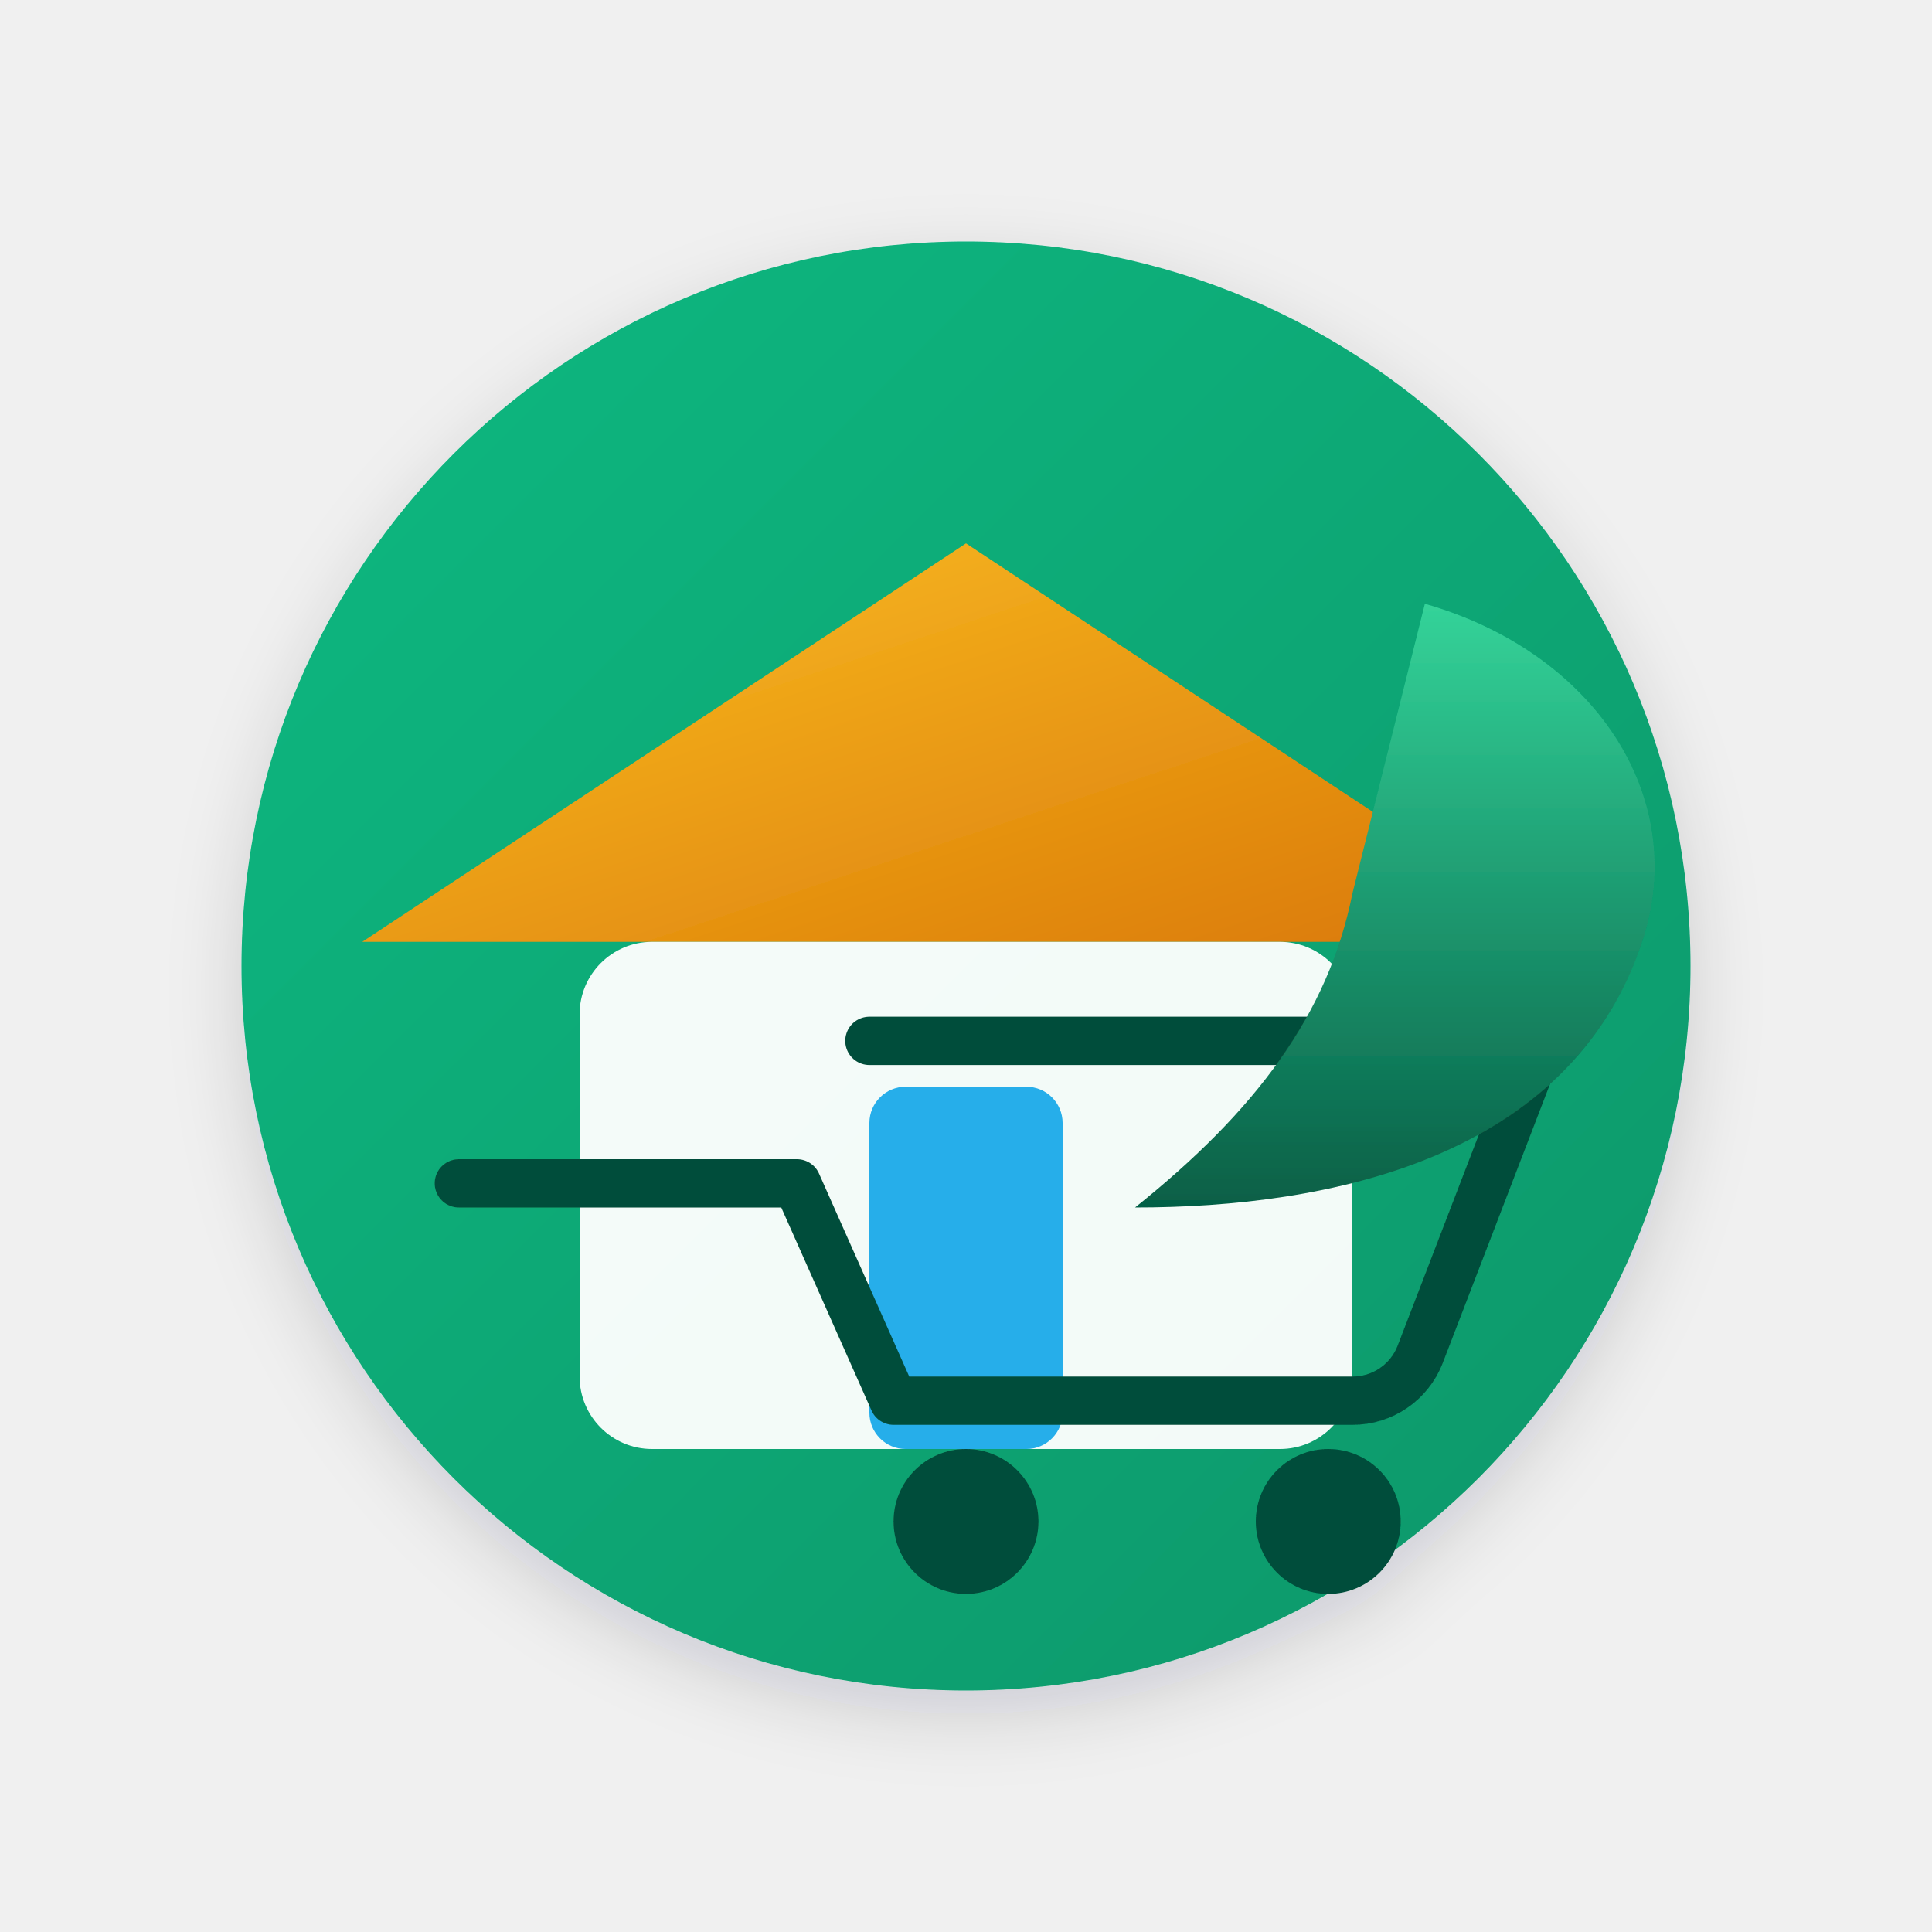
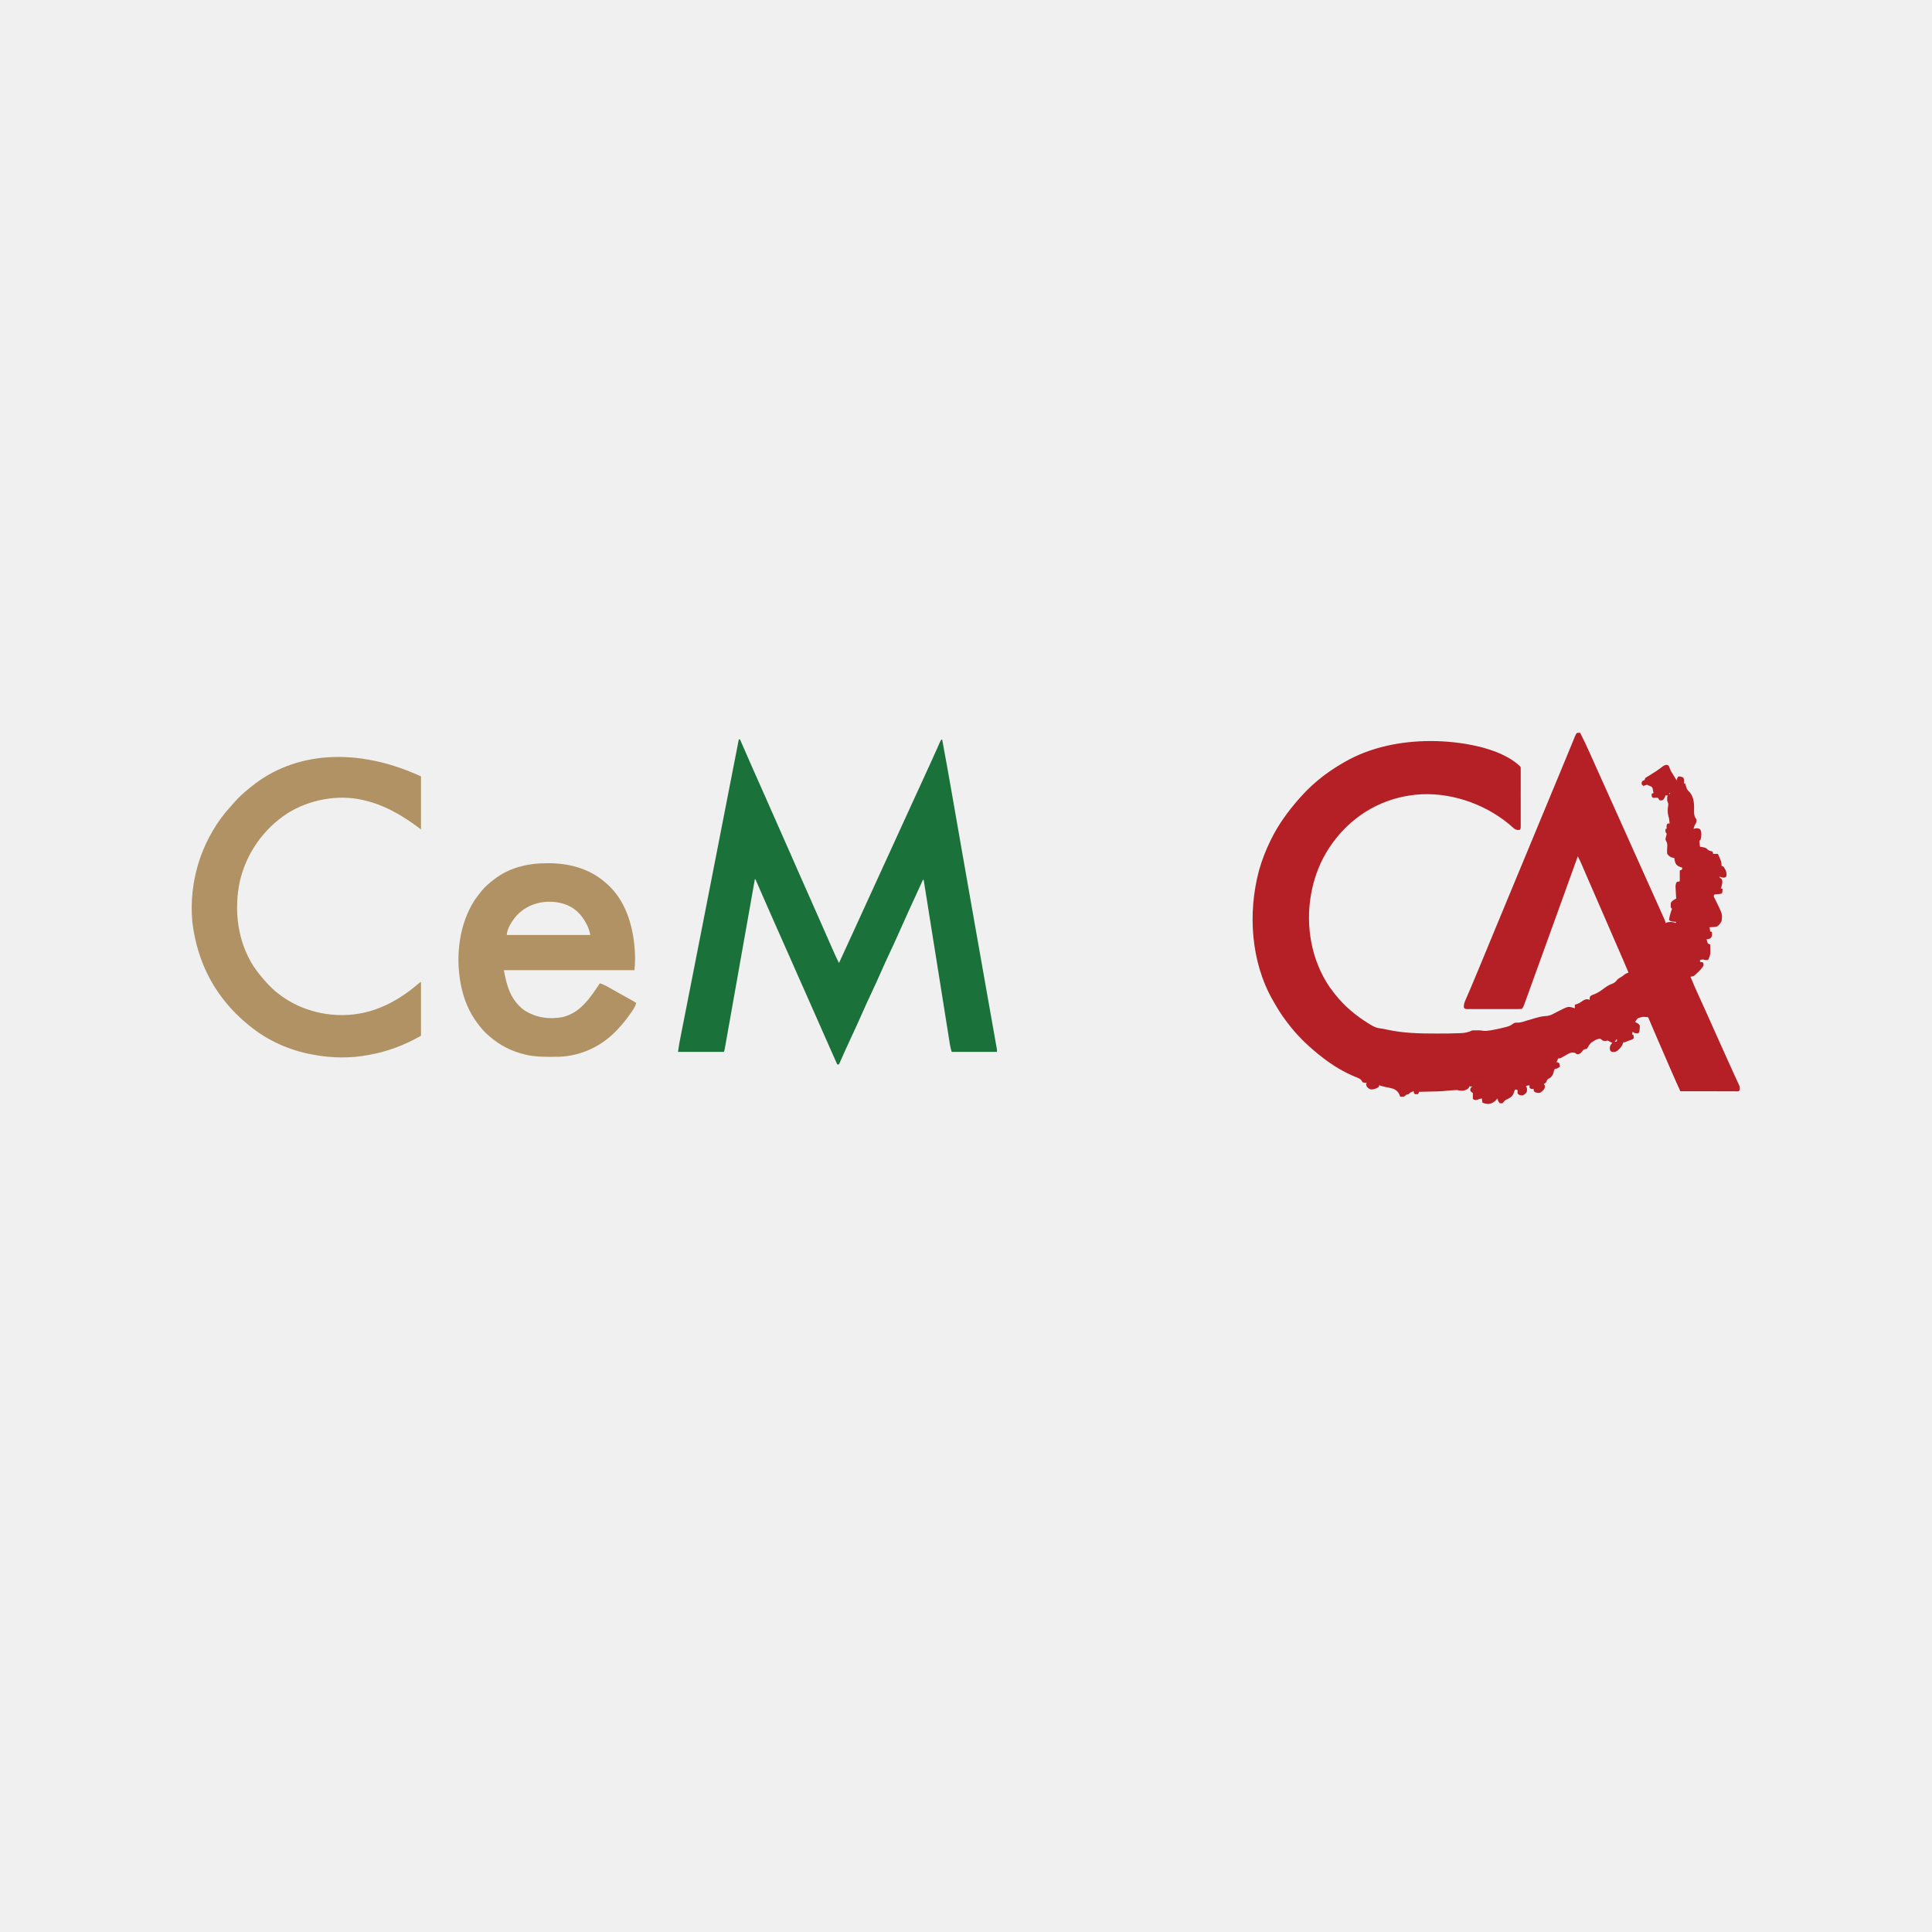
- <svg xmlns="http://www.w3.org/2000/svg" viewBox="0 0 160 160" role="img" aria-labelledby="title desc">
-   <defs>
-     <linearGradient id="g1" x1="0" y1="0" x2="1" y2="1">
-       <stop offset="0%" stop-color="#10b981" />
-       <stop offset="100%" stop-color="#059669" />
-     </linearGradient>
-     <linearGradient id="g2" x1="0" y1="0" x2="0" y2="1">
-       <stop offset="0%" stop-color="#34d399" />
-       <stop offset="100%" stop-color="#065f46" />
-     </linearGradient>
-     <linearGradient id="gold" x1="0" y1="0" x2="1" y2="1">
-       <stop offset="0%" stop-color="#fbbf24" />
-       <stop offset="100%" stop-color="#d97706" />
-     </linearGradient>
-     <filter id="softShadow" x="-20%" y="-20%" width="140%" height="140%">
-       <feDropShadow dx="0" dy="2" stdDeviation="3" flood-color="#0f172a" flood-opacity="0.15" />
-     </filter>
-   </defs>
-   <g transform="translate(20,20)" filter="url(#softShadow)">
-     <circle cx="60" cy="60" r="60" fill="url(#g1)" />
-     <path d="M10 58 L60 25 L110 58" fill="url(#gold)" />
-     <rect x="28" y="58" width="64" height="42" rx="6" fill="#ffffff" opacity="0.95" />
-     <rect x="52" y="70" width="16" height="30" rx="3" fill="#0ea5e9" opacity="0.9" />
-     <g transform="translate(18,78)">
-       <path d="M0 0 h28 l8 18 h38 a6 6 0 0 0 5.6-3.8 l10-26 H34" fill="none" stroke="#064e3b" stroke-width="4" stroke-linecap="round" stroke-linejoin="round" />
-       <circle cx="42" cy="28" r="6" fill="#064e3b" />
-       <circle cx="72" cy="28" r="6" fill="#064e3b" />
-     </g>
-     <path d="M98 30c14 4 22 16 18 28 -6 18-26 22-42 22 10-8 16-16 18-26 2-8 4-16 6-24z" fill="url(#g2)" />
-   </g>
+ <svg xmlns="http://www.w3.org/2000/svg" version="1.1" width="3240" height="3240">
+   <path d="M0 0 C0.784 0.041 1.567 0.083 2.375 0.125 C8.176 11.481 13.558 22.98 18.75 34.625 C19.53 36.367 20.31 38.109 21.091 39.851 C22.709 43.463 24.326 47.076 25.942 50.69 C29.462 58.559 33.005 66.418 36.546 74.278 C42.513 87.525 48.465 100.778 54.404 114.038 C59.049 124.406 63.711 134.766 68.375 145.125 C76.234 162.583 84.072 180.051 91.897 197.524 C98.32 211.865 104.756 226.199 111.206 240.527 C127.871 277.549 127.871 277.549 134.375 292.125 C134.908 293.319 135.442 294.514 135.991 295.744 C137.561 299.265 139.125 302.788 140.688 306.312 C141.162 307.377 141.637 308.442 142.127 309.539 C142.555 310.51 142.984 311.48 143.426 312.48 C143.804 313.333 144.182 314.185 144.572 315.063 C145.375 317.125 145.375 317.125 145.375 319.125 C146.179 318.774 146.984 318.424 147.812 318.062 C152.645 316.791 157.819 316.847 162.375 319.125 C162.705 318.465 163.035 317.805 163.375 317.125 C162.76 317.076 162.145 317.027 161.512 316.977 C160.703 316.902 159.895 316.827 159.062 316.75 C158.262 316.68 157.461 316.611 156.637 316.539 C154.375 316.125 154.375 316.125 151.375 314.125 C151.982 307.448 154.151 301.424 156.375 295.125 C155.715 294.465 155.055 293.805 154.375 293.125 C154.117 290.918 154.117 290.918 154.25 288.312 C154.268 287.46 154.286 286.608 154.305 285.73 C155.995 281.615 159.564 280.156 163.375 278.125 C163.334 277.454 163.293 276.784 163.251 276.093 C163.073 273.042 162.911 269.99 162.75 266.938 C162.686 265.882 162.621 264.827 162.555 263.74 C162.503 262.719 162.452 261.697 162.398 260.645 C162.32 259.238 162.32 259.238 162.24 257.804 C162.394 254.739 162.806 252.773 164.375 250.125 C166.025 249.795 167.675 249.465 169.375 249.125 C169.375 243.185 169.375 237.245 169.375 231.125 C170.695 230.465 172.015 229.805 173.375 229.125 C173.375 228.135 173.375 227.145 173.375 226.125 C172.772 225.941 172.168 225.756 171.547 225.566 C167.892 224.24 165.14 223.238 162.887 219.961 C161.35 216.529 160.375 213.91 160.375 210.125 C158.797 209.785 158.797 209.785 157.188 209.438 C153.091 208.554 150.871 206.437 148.375 203.125 C147.846 199.931 148.038 196.846 148.25 193.625 C148.76 185.924 148.76 185.924 145.375 179.125 C145.625 176.625 145.625 176.625 146.375 174.125 C147.105 171.562 147.105 171.562 147.375 169.125 C146.715 168.135 146.055 167.145 145.375 166.125 C145.25 163.438 145.25 163.438 145.375 161.125 C146.035 161.125 146.695 161.125 147.375 161.125 C147.313 159.454 147.313 159.454 147.25 157.75 C147.375 154.125 147.375 154.125 149.375 152.125 C150.365 152.125 151.355 152.125 152.375 152.125 C152.007 147.85 151.606 143.859 150.312 139.75 C148.774 133.799 148.883 127.782 150 121.75 C150.457 118.55 149.598 117.076 148.375 114.125 C148.052 107.771 148.052 107.771 149.375 105.125 C148.055 105.125 146.735 105.125 145.375 105.125 C145.107 105.888 144.839 106.651 144.562 107.438 C143.398 110.074 142.715 111.478 140.375 113.125 C137.875 113.562 137.875 113.562 135.375 113.125 C134.942 112.465 134.509 111.805 134.062 111.125 C132.605 108.928 132.605 108.928 130.484 108.93 C129.768 108.953 129.051 108.976 128.312 109 C127.013 109.041 125.714 109.082 124.375 109.125 C122.375 107.125 122.375 107.125 122.25 104.5 C122.291 103.716 122.332 102.933 122.375 102.125 C123.86 101.63 123.86 101.63 125.375 101.125 C125.093 99.665 124.799 98.207 124.5 96.75 C124.338 95.938 124.175 95.126 124.008 94.289 C123.508 91.938 123.508 91.938 121.375 90.125 C119.723 89.423 118.056 88.755 116.375 88.125 C115.715 87.795 115.055 87.465 114.375 87.125 C112.356 87.731 110.352 88.394 108.375 89.125 C106.812 87.938 106.812 87.938 105.375 86.125 C105.438 83.562 105.438 83.562 106.375 81.125 C108.375 80 108.375 80 110.375 79.125 C110.705 78.135 111.035 77.145 111.375 76.125 C113.01 74.842 113.01 74.842 115.137 73.559 C115.92 73.077 116.703 72.596 117.509 72.101 C118.352 71.593 119.194 71.085 120.062 70.562 C126.924 66.357 133.571 62.024 139.921 57.072 C142.359 55.239 144.085 54.166 147.133 53.734 C149.375 54.125 149.375 54.125 151.375 56.125 C151.623 56.95 151.87 57.775 152.125 58.625 C153.881 63.543 156.609 67.715 159.375 72.125 C159.871 72.924 160.368 73.723 160.879 74.547 C162.038 76.41 163.206 78.268 164.375 80.125 C164.499 79.341 164.623 78.558 164.75 77.75 C165.375 75.125 165.375 75.125 167.375 73.125 C170.37 73.316 172.626 73.701 175.25 75.188 C177.107 78.386 176.554 81.48 176.375 85.125 C177.035 85.125 177.695 85.125 178.375 85.125 C178.664 86.012 178.952 86.899 179.25 87.812 C179.621 88.906 179.993 89.999 180.375 91.125 C180.602 91.909 180.829 92.692 181.062 93.5 C182.395 96.165 183.643 97.385 185.75 99.438 C193.785 108.378 193.655 121.263 193.32 132.598 C193.389 137.048 194.06 141.81 197.375 145.125 C197.857 149.463 196.663 151.517 194.375 155.125 C193.664 157.11 192.985 159.107 192.375 161.125 C193.592 160.857 194.809 160.589 196.062 160.312 C199.409 159.943 200.293 160.083 203.438 161.688 C206.551 167.211 205.542 173.026 204.375 179.125 C203.715 179.785 203.055 180.445 202.375 181.125 C202.352 183.575 202.352 183.575 202.75 186.25 C202.916 187.615 202.916 187.615 203.086 189.008 C203.181 189.706 203.277 190.405 203.375 191.125 C204.262 191.249 205.149 191.373 206.062 191.5 C213.204 192.847 213.204 192.847 215.75 195.625 C218.243 197.926 221.139 198.331 224.375 199.125 C224.705 200.445 225.035 201.765 225.375 203.125 C228.015 203.125 230.655 203.125 233.375 203.125 C239.375 216.554 239.375 216.554 239.375 223.125 C240.365 223.455 241.355 223.785 242.375 224.125 C245.485 228.129 247.697 232.447 247.875 237.562 C247.71 238.738 247.545 239.914 247.375 241.125 C244.375 243.125 244.375 243.125 241.312 242.812 C238.375 242.125 238.375 242.125 236.375 241.125 C236.375 241.785 236.375 242.445 236.375 243.125 C237.035 243.496 237.695 243.868 238.375 244.25 C240.375 246.125 240.375 246.125 240.75 249.875 C240.558 253.862 239.634 257.349 238.375 261.125 C239.365 261.455 240.355 261.785 241.375 262.125 C241.119 264.468 240.782 266.803 240.375 269.125 C237.806 270.409 235.609 270.455 232.75 270.688 C231.246 270.813 231.246 270.813 229.711 270.941 C228.94 271.002 228.169 271.063 227.375 271.125 C225.97 274.234 225.97 274.234 227.852 277.574 C228.562 278.99 229.279 280.402 230 281.812 C241.073 304.425 241.073 304.425 239.375 316.125 C237.314 320.101 235.183 322.791 231.375 325.125 C228.359 325.637 228.359 325.637 225.125 325.812 C224.047 325.878 222.97 325.944 221.859 326.012 C221.04 326.049 220.22 326.086 219.375 326.125 C219.705 328.435 220.035 330.745 220.375 333.125 C221.365 333.455 222.355 333.785 223.375 334.125 C223.683 340.894 223.683 340.894 221.375 344.125 C218.754 345.816 217.549 346.125 214.375 346.125 C215.076 349.579 215.076 349.579 216.375 353.125 C218.377 354.377 218.377 354.377 220.375 355.125 C220.934 372.01 220.934 372.01 217.375 380.125 C216.375 381.125 216.375 381.125 214 381.25 C211.375 381.125 211.375 381.125 208.375 380.125 C205.737 380.519 205.737 380.519 203.375 381.125 C203.375 382.115 203.375 383.105 203.375 384.125 C205.025 384.455 206.675 384.785 208.375 385.125 C209.125 387.25 209.125 387.25 209.375 390.125 C206.594 395.021 203.064 398.65 198.938 402.438 C198.377 402.974 197.817 403.511 197.24 404.064 C196.688 404.576 196.136 405.087 195.566 405.613 C195.073 406.073 194.58 406.532 194.073 407.005 C191.908 408.433 189.918 408.746 187.375 409.125 C191.686 419.811 196.215 430.36 201.053 440.817 C202.821 444.639 204.576 448.466 206.332 452.293 C206.857 453.436 206.857 453.436 207.392 454.602 C210.395 461.15 213.337 467.724 216.25 474.312 C221.226 485.562 226.26 496.784 231.312 508 C232.098 509.744 232.884 511.488 233.669 513.233 C234.054 514.088 234.439 514.943 234.836 515.824 C235.218 516.671 235.599 517.518 235.992 518.391 C236.371 519.231 236.749 520.072 237.14 520.938 C240.918 529.328 244.694 537.719 248.442 546.123 C251.19 552.28 253.965 558.424 256.782 564.551 C258.385 568.043 259.977 571.54 261.568 575.038 C262.351 576.751 263.138 578.461 263.93 580.17 C265.036 582.556 266.125 584.949 267.211 587.344 C267.547 588.057 267.882 588.77 268.228 589.505 C269.979 593.416 270.881 596.012 269.375 600.125 C267.454 602.046 264.588 601.245 262.031 601.249 C261.119 601.246 260.206 601.242 259.265 601.239 C258.309 601.239 257.353 601.239 256.368 601.239 C253.192 601.238 250.016 601.23 246.84 601.223 C244.644 601.221 242.448 601.219 240.253 601.218 C234.461 601.215 228.669 601.205 222.877 601.194 C216.972 601.183 211.067 601.179 205.162 601.174 C193.566 601.163 181.971 601.146 170.375 601.125 C168.786 597.638 167.198 594.151 165.611 590.664 C164.943 589.199 164.943 589.199 164.261 587.703 C160.726 579.933 157.292 572.124 153.925 564.28 C152.249 560.375 150.565 556.473 148.883 552.57 C148.526 551.743 148.17 550.915 147.802 550.063 C144.942 543.429 142.064 536.803 139.18 530.18 C138.739 529.167 138.298 528.154 137.844 527.111 C136.101 523.109 134.357 519.106 132.612 515.104 C127.107 502.483 121.686 489.83 116.375 477.125 C107.185 475.995 107.185 475.995 98.82 478.906 C97.124 480.905 95.678 482.853 94.375 485.125 C95.324 485.558 96.272 485.991 97.25 486.438 C100.375 488.125 100.375 488.125 102.375 491.125 C102.422 493.754 102.422 493.754 102.125 496.688 C101.994 498.143 101.994 498.143 101.859 499.629 C101.375 502.125 101.375 502.125 99.375 504.125 C92.913 503.663 92.913 503.663 90.375 501.125 C90.045 502.775 89.715 504.425 89.375 506.125 C90.035 506.125 90.695 506.125 91.375 506.125 C92 509 92 509 92.375 512.125 C90.18 514.32 88.918 514.733 86 515.625 C83.626 516.356 81.48 517.07 79.273 518.219 C77.375 519.125 77.375 519.125 74.375 519.125 C74.265 519.702 74.156 520.28 74.043 520.875 C72.487 526.117 68.488 530.198 64.375 533.625 C61.003 535.311 59.091 535.703 55.375 535.125 C53.5 534.062 53.5 534.062 52.375 532.125 C51.815 527.801 51.896 525.828 54.375 522.188 C55.365 521.167 55.365 521.167 56.375 520.125 C55.426 519.651 54.477 519.176 53.5 518.688 C51.792 517.833 50.083 516.979 48.375 516.125 C47.282 516.352 46.189 516.579 45.062 516.812 C40.439 517.204 39.822 515.953 36.375 513.125 C30.377 512.846 25.099 516.767 20.375 520.125 C17.985 522.638 16.537 524.815 14.938 527.875 C14.422 528.617 13.906 529.36 13.375 530.125 C12.23 530.311 12.23 530.311 11.062 530.5 C7.837 531.25 7.412 532.071 5.438 534.625 C3.247 537.381 2.612 538.048 -0.875 539.188 C-3.625 539.125 -3.625 539.125 -5.625 537.125 C-10.312 535.674 -13.099 536.065 -17.359 538.215 C-19.042 539.146 -20.713 540.096 -22.375 541.062 C-24.054 542.014 -25.737 542.961 -27.422 543.902 C-28.158 544.328 -28.893 544.753 -29.651 545.191 C-31.625 546.125 -31.625 546.125 -34.625 546.125 C-34.934 546.929 -35.244 547.734 -35.562 548.562 C-36.625 551.125 -36.625 551.125 -37.625 552.125 C-36.821 552.331 -36.016 552.538 -35.188 552.75 C-34.342 553.204 -33.496 553.658 -32.625 554.125 C-31.812 557.25 -31.812 557.25 -31.625 560.125 C-36.232 563.068 -36.232 563.068 -38.707 563.426 C-39.34 563.657 -39.973 563.887 -40.625 564.125 C-41.588 566.279 -41.588 566.279 -42.062 568.875 C-43.295 573.564 -44.711 576.07 -48.625 579.125 C-49.347 579.455 -50.069 579.785 -50.812 580.125 C-53.39 581.547 -53.577 583.438 -54.625 586.125 C-56.75 587.938 -56.75 587.938 -58.625 589.125 C-57.965 590.115 -57.305 591.105 -56.625 592.125 C-56.721 595.775 -57.555 597.046 -60 599.812 C-64.937 604.162 -64.937 604.162 -69.125 603.938 C-73.849 602.841 -73.849 602.841 -75.625 600.125 C-75.625 599.135 -75.625 598.145 -75.625 597.125 C-76.801 597.187 -76.801 597.187 -78 597.25 C-80.625 597.125 -80.625 597.125 -82.625 595.125 C-82.625 593.805 -82.625 592.485 -82.625 591.125 C-84.605 591.455 -86.585 591.785 -88.625 592.125 C-88.274 592.826 -87.924 593.528 -87.562 594.25 C-86.4 597.815 -86.438 599.564 -87.625 603.125 C-90.25 606.062 -90.25 606.062 -93.625 608.125 C-97.673 608.058 -99.728 608.022 -102.625 605.125 C-102.75 602 -102.75 602 -102.625 599.125 C-103.945 598.795 -105.265 598.465 -106.625 598.125 C-107.887 600.468 -108.737 602.539 -109.438 605.125 C-111.75 610.967 -117.198 613.084 -122.539 615.781 C-124.86 617.276 -125.994 618.929 -127.625 621.125 C-130.188 621.5 -130.188 621.5 -132.625 621.125 C-135.088 618.662 -135.623 616.418 -136.625 613.125 C-137.12 613.867 -137.615 614.61 -138.125 615.375 C-141.645 619.247 -145.502 621.659 -150.746 622.441 C-154.777 622.556 -158.029 621.923 -161.625 620.125 C-161.955 617.815 -162.285 615.505 -162.625 613.125 C-163.697 613.434 -164.77 613.744 -165.875 614.062 C-167.113 614.413 -168.35 614.764 -169.625 615.125 C-170.347 615.372 -171.069 615.62 -171.812 615.875 C-174.266 616.213 -175.551 615.384 -177.625 614.125 C-177.625 610.792 -177.625 607.458 -177.625 604.125 C-178.615 603.475 -178.615 603.475 -179.625 602.812 C-181.625 601.125 -181.625 601.125 -182.062 598.625 C-181.564 595.777 -180.855 594.89 -178.625 593.125 C-180.275 593.125 -181.925 593.125 -183.625 593.125 C-183.79 593.723 -183.955 594.321 -184.125 594.938 C-186.468 598.355 -189.696 599.161 -193.625 600.125 C-197.436 600.375 -200.011 600.33 -203.625 599.125 C-206.164 599.188 -208.658 599.312 -211.188 599.5 C-212.186 599.566 -212.186 599.566 -213.205 599.633 C-216.041 599.827 -218.869 600.036 -221.692 600.368 C-230.843 601.437 -240.049 601.479 -249.25 601.688 C-251.035 601.731 -252.82 601.774 -254.605 601.818 C-258.945 601.925 -263.285 602.026 -267.625 602.125 C-268.285 603.445 -268.945 604.765 -269.625 606.125 C-272 606.25 -272 606.25 -274.625 606.125 C-275.285 605.465 -275.945 604.805 -276.625 604.125 C-276.625 603.135 -276.625 602.145 -276.625 601.125 C-280.531 602.253 -282.839 603.212 -285.625 606.125 C-286.958 606.458 -288.292 606.792 -289.625 607.125 C-290.058 607.641 -290.491 608.156 -290.938 608.688 C-293.608 610.962 -296.26 610.315 -299.625 610.125 C-299.955 609.094 -300.285 608.062 -300.625 607 C-302.836 602.093 -305.766 599.425 -310.625 597.125 C-315.142 595.763 -319.752 594.863 -324.383 593.984 C-327.915 593.313 -331.24 592.358 -334.625 591.125 C-334.955 592.115 -335.285 593.105 -335.625 594.125 C-339.696 596.816 -343.57 598.125 -348.438 598.125 C-351.962 597.019 -353.435 596.073 -355.625 593.125 C-356.438 591 -356.438 591 -356.625 589.125 C-356.295 588.465 -355.965 587.805 -355.625 587.125 C-357.265 587.032 -357.265 587.032 -358.938 586.938 C-360.154 586.669 -361.371 586.401 -362.625 586.125 C-363.031 585.359 -363.437 584.594 -363.855 583.805 C-366.384 579.976 -369.457 579.09 -373.625 577.438 C-375.266 576.743 -376.906 576.044 -378.543 575.34 C-379.386 574.977 -380.23 574.615 -381.099 574.242 C-401.164 565.371 -419.648 552.944 -436.625 539.125 C-437.139 538.707 -437.653 538.289 -438.183 537.859 C-456.378 522.987 -473.114 506.674 -487.287 487.896 C-488.624 486.126 -489.978 484.37 -491.332 482.613 C-498.94 472.619 -505.391 462.018 -511.625 451.125 C-512.035 450.416 -512.445 449.708 -512.867 448.978 C-549.982 384.292 -555.237 302.19 -536.316 231.074 C-531.612 214.14 -525.297 197.924 -517.625 182.125 C-517.225 181.293 -516.824 180.461 -516.412 179.604 C-504.01 154.107 -487.344 131.312 -468.625 110.125 C-468.148 109.584 -467.672 109.043 -467.181 108.485 C-454.924 94.651 -441.46 82.147 -426.625 71.125 C-426.072 70.709 -425.518 70.294 -424.948 69.866 C-415.254 62.617 -405.083 56.211 -394.625 50.125 C-393.957 49.735 -393.289 49.344 -392.601 48.942 C-349.462 24.071 -298.322 13.918 -248.938 13.875 C-248.231 13.874 -247.524 13.874 -246.796 13.873 C-202.468 13.939 -130.93 23.82 -97.625 57.125 C-97.373 58.99 -97.373 58.99 -97.371 61.3 C-97.365 62.175 -97.36 63.05 -97.354 63.952 C-97.36 65.395 -97.36 65.395 -97.366 66.867 C-97.361 68.384 -97.361 68.384 -97.356 69.932 C-97.347 73.288 -97.353 76.644 -97.359 80 C-97.358 82.324 -97.356 84.648 -97.354 86.972 C-97.351 91.848 -97.355 96.724 -97.364 101.6 C-97.376 107.861 -97.369 114.123 -97.357 120.385 C-97.35 125.185 -97.352 129.986 -97.357 134.786 C-97.359 137.096 -97.357 139.405 -97.352 141.714 C-97.347 144.937 -97.355 148.16 -97.366 151.383 C-97.362 152.345 -97.358 153.307 -97.354 154.298 C-97.36 155.173 -97.365 156.048 -97.371 156.95 C-97.372 158.093 -97.372 158.093 -97.373 159.26 C-97.625 161.125 -97.625 161.125 -99.625 163.125 C-104.516 163.223 -106.786 162.273 -110.352 158.945 C-151.229 122.002 -208.645 100.735 -263.625 103.125 C-289.872 104.599 -314.988 110.637 -338.625 122.125 C-339.358 122.481 -340.091 122.837 -340.846 123.204 C-386.473 145.694 -423.07 188.071 -439.821 235.947 C-443.516 246.867 -446.635 257.768 -448.625 269.125 C-448.773 269.93 -448.921 270.736 -449.074 271.565 C-458.448 324.297 -448.329 381.598 -418.067 426.116 C-415.669 429.518 -413.181 432.84 -410.625 436.125 C-410.189 436.688 -409.753 437.251 -409.304 437.831 C-393.208 458.322 -373.785 474.63 -351.625 488.125 C-351.006 488.502 -350.388 488.88 -349.75 489.269 C-343.766 492.862 -339.039 495.264 -332.098 495.856 C-328.528 496.244 -325.084 497.059 -321.582 497.839 C-294.388 503.791 -267.439 504.392 -239.75 504.375 C-239.047 504.375 -238.344 504.375 -237.62 504.374 C-217.83 504.375 -217.83 504.375 -198.055 503.703 C-197.366 503.669 -196.677 503.635 -195.967 503.6 C-189.831 503.22 -184.126 501.875 -178.625 499.125 C-176.418 499.027 -174.209 498.995 -172 499 C-170.811 498.997 -169.623 498.995 -168.398 498.992 C-164.625 499.125 -164.625 499.125 -160.699 499.699 C-156.326 500.284 -152.391 499.804 -148.062 499.062 C-147.26 498.929 -146.458 498.795 -145.632 498.658 C-138.816 497.457 -132.088 495.924 -125.375 494.25 C-124.411 494.018 -123.448 493.786 -122.455 493.547 C-118.029 492.392 -114.547 491.311 -110.953 488.43 C-107.901 486.023 -105.924 485.925 -102.004 486.186 C-96.551 486.046 -91.241 483.895 -86.062 482.312 C-63.847 475.739 -63.847 475.739 -52.719 474.793 C-48.246 474.247 -44.796 472.509 -40.875 470.375 C-39.477 469.647 -38.077 468.922 -36.676 468.199 C-35.992 467.845 -35.308 467.491 -34.604 467.126 C-18.068 458.759 -18.068 458.759 -9.688 461.062 C-8.677 461.413 -7.666 461.764 -6.625 462.125 C-6.625 460.145 -6.625 458.165 -6.625 456.125 C-5.491 455.754 -4.356 455.382 -3.188 455 C0.277 453.731 3.007 452.087 6 449.938 C9.599 447.427 11.88 446.358 16.375 447.125 C17.035 447.455 17.695 447.785 18.375 448.125 C18.282 446.98 18.282 446.98 18.188 445.812 C18.375 443.125 18.375 443.125 19.668 441.535 C21.887 439.702 24.323 439.069 27.008 438.125 C33.694 435.3 39.605 430.695 45.438 426.438 C48.765 424.053 51.836 422.441 55.688 421.062 C60.366 419.36 62.305 417.083 65.375 413.125 C67.344 411.719 69.368 410.504 71.457 409.285 C73.579 408.062 73.579 408.062 76.062 405.938 C78.439 404.075 80.568 403.182 83.375 402.125 C77.018 386.885 70.472 371.735 63.812 356.625 C57.585 342.493 51.438 328.329 45.375 314.125 C38.684 298.454 31.886 282.833 25.015 267.24 C21.257 258.709 17.519 250.17 13.828 241.609 C13.461 240.758 13.094 239.907 12.716 239.03 C10.973 234.987 9.234 230.943 7.5 226.897 C6.877 225.451 6.255 224.005 5.633 222.559 C5.361 221.921 5.089 221.283 4.808 220.626 C2.83 216.036 0.639 211.581 -1.625 207.125 C-1.907 207.908 -1.907 207.908 -2.194 208.707 C-12.939 238.581 -23.71 268.446 -34.516 298.298 C-37.7 307.093 -40.88 315.889 -44.061 324.684 C-45.833 329.581 -47.604 334.478 -49.375 339.375 C-50.083 341.333 -50.792 343.292 -51.5 345.25 C-55.75 357 -55.75 357 -56.812 359.937 C-57.521 361.897 -58.23 363.857 -58.939 365.817 C-60.701 370.689 -62.463 375.56 -64.226 380.432 C-67.518 389.531 -70.808 398.63 -74.094 407.731 C-75.63 411.986 -77.167 416.24 -78.704 420.494 C-79.43 422.503 -80.155 424.513 -80.88 426.522 C-82.823 431.908 -84.771 437.291 -86.731 442.67 C-87.326 444.303 -87.919 445.938 -88.511 447.573 C-89.331 449.833 -90.159 452.091 -90.988 454.348 C-91.228 455.011 -91.467 455.675 -91.714 456.359 C-92.746 459.144 -93.497 460.997 -95.625 463.125 C-98.627 463.324 -101.538 463.398 -104.541 463.384 C-105.927 463.389 -105.927 463.389 -107.34 463.394 C-110.404 463.403 -113.467 463.397 -116.531 463.391 C-118.654 463.392 -120.776 463.394 -122.898 463.396 C-127.35 463.399 -131.802 463.395 -136.254 463.386 C-141.971 463.374 -147.688 463.381 -153.405 463.393 C-157.789 463.4 -162.172 463.398 -166.556 463.393 C-168.664 463.391 -170.773 463.393 -172.881 463.398 C-175.824 463.403 -178.766 463.395 -181.709 463.384 C-182.587 463.388 -183.465 463.392 -184.37 463.396 C-190.396 463.354 -190.396 463.354 -192.625 461.125 C-193.208 456.069 -191.728 452.208 -189.723 447.668 C-189.414 446.945 -189.106 446.223 -188.788 445.479 C-188.117 443.911 -187.441 442.345 -186.761 440.781 C-185.285 437.388 -183.834 433.984 -182.38 430.581 C-181.615 428.791 -180.849 427.002 -180.082 425.213 C-176.08 415.883 -172.19 406.507 -168.312 397.125 C-167.607 395.421 -166.901 393.717 -166.196 392.012 C-160.025 377.109 -153.871 362.199 -147.716 347.29 C-140.402 329.576 -133.063 311.871 -125.718 294.169 C-122.54 286.511 -119.365 278.852 -116.19 271.193 C-114.418 266.92 -112.647 262.647 -110.875 258.375 C-110.167 256.667 -109.458 254.958 -108.75 253.25 C-36.5 79 -36.5 79 -35.438 76.438 C-34.729 74.728 -34.019 73.017 -33.31 71.307 C-31.552 67.066 -29.793 62.826 -28.033 58.586 C-24.694 50.541 -21.362 42.494 -18.053 34.437 C-16.48 30.609 -14.903 26.782 -13.326 22.955 C-12.572 21.121 -11.819 19.286 -11.068 17.451 C-10.03 14.914 -8.986 12.381 -7.941 9.848 C-7.634 9.091 -7.326 8.335 -7.01 7.556 C-3.956 0.188 -3.956 0.188 0 0 Z M151.375 101.125 C151.705 101.785 152.035 102.445 152.375 103.125 C152.705 102.465 153.035 101.805 153.375 101.125 C152.715 101.125 152.055 101.125 151.375 101.125 Z M63.375 514.125 C62.349 515.438 61.348 516.772 60.375 518.125 C61.365 518.125 62.355 518.125 63.375 518.125 C63.705 516.805 64.035 515.485 64.375 514.125 C64.045 514.125 63.715 514.125 63.375 514.125 Z " fill="#B42025" transform="translate(2647.625,1228.875)" />
+   <path d="M0 0 C0.66 0 1.32 0 2 0 C2.289 0.673 2.578 1.346 2.876 2.04 C10.014 18.639 17.276 35.181 24.625 51.688 C25.049 52.641 25.474 53.594 25.911 54.576 C26.339 55.537 26.767 56.498 27.208 57.489 C28.077 59.442 28.947 61.395 29.816 63.348 C30.248 64.318 30.681 65.289 31.126 66.288 C35.623 76.393 40.095 86.508 44.562 96.625 C44.952 97.507 45.342 98.389 45.743 99.298 C47.709 103.751 49.675 108.204 51.641 112.657 C55.196 120.709 58.754 128.76 62.312 136.811 C63.499 139.498 64.686 142.184 65.873 144.871 C69.444 152.953 73.015 161.034 76.588 169.114 C78.58 173.617 80.571 178.121 82.562 182.625 C82.956 183.516 83.35 184.407 83.756 185.324 C89.878 199.174 95.969 213.039 102.048 226.908 C108.405 241.408 114.826 255.88 121.266 270.344 C127.301 283.899 133.295 297.472 139.25 311.062 C144.753 323.617 150.267 336.165 155.825 348.695 C156.515 350.25 157.204 351.805 157.892 353.36 C158.84 355.503 159.791 357.644 160.742 359.785 C161.277 360.991 161.812 362.196 162.363 363.438 C164.156 367.34 166.06 371.168 168 375 C176.877 355.816 185.741 336.626 194.47 317.373 C199.446 306.4 204.463 295.446 209.5 284.5 C214.863 272.847 220.2 261.182 225.5 249.5 C230.781 237.86 236.096 226.237 241.438 214.625 C246.993 202.548 252.538 190.466 258.062 178.375 C258.391 177.657 258.719 176.939 259.057 176.199 C260.71 172.58 262.363 168.962 264.016 165.343 C267.676 157.331 271.339 149.321 275.001 141.31 C276.002 139.121 277.003 136.931 278.004 134.742 C278.334 134.02 278.664 133.298 279.005 132.553 C280.995 128.199 282.985 123.844 284.974 119.489 C286.628 115.867 288.283 112.246 289.938 108.625 C290.266 107.907 290.594 107.189 290.932 106.449 C295.769 95.864 300.624 85.286 305.488 74.712 C311.028 62.666 316.555 50.614 322.043 38.544 C322.676 37.15 323.309 35.758 323.943 34.365 C326.945 27.767 329.936 21.166 332.863 14.535 C333.284 13.585 333.705 12.635 334.139 11.656 C334.894 9.946 335.645 8.233 336.389 6.517 C338.779 1.111 338.779 1.111 341 0 C346.413 28.939 351.602 57.914 356.676 86.914 C356.825 87.767 356.974 88.619 357.128 89.497 C359.027 100.352 360.923 111.208 362.818 122.063 C365.737 138.789 368.664 155.513 371.59 172.237 C372.297 176.276 373.003 180.315 373.71 184.354 C380.638 223.961 387.597 263.563 394.574 303.161 C395.435 308.05 396.296 312.939 397.158 317.828 C403.015 351.087 408.881 384.344 414.765 417.599 C415.777 423.319 416.789 429.04 417.8 434.76 C417.94 435.552 418.08 436.344 418.225 437.16 C418.783 440.319 419.342 443.478 419.9 446.637 C421.511 455.75 423.124 464.863 424.74 473.976 C425.73 479.559 426.718 485.143 427.705 490.728 C428.271 493.93 428.838 497.132 429.407 500.334 C430.021 503.788 430.631 507.243 431.241 510.698 C431.422 511.71 431.602 512.721 431.788 513.763 C431.95 514.682 432.111 515.6 432.277 516.546 C432.418 517.34 432.559 518.133 432.703 518.951 C433 521 433 521 433 524 C407.92 524 382.84 524 357 524 C355.784 519.744 354.735 516.033 354.054 511.753 C353.894 510.761 353.734 509.769 353.569 508.746 C353.4 507.674 353.232 506.602 353.058 505.497 C352.873 504.344 352.688 503.192 352.498 502.004 C351.988 498.818 351.482 495.632 350.978 492.446 C350.433 489.004 349.882 485.563 349.332 482.123 C348.38 476.166 347.432 470.208 346.485 464.25 C345.117 455.635 343.742 447.021 342.366 438.407 C340.134 424.429 337.905 410.45 335.678 396.471 C335.478 395.216 335.478 395.216 335.274 393.937 C334.464 388.85 333.654 383.762 332.844 378.675 C331.626 371.032 330.409 363.39 329.192 355.747 C329.058 354.91 328.925 354.073 328.788 353.211 C326.568 339.276 324.345 325.342 322.119 311.408 C320.746 302.81 319.376 294.212 318.01 285.613 C317.075 279.729 316.137 273.846 315.197 267.963 C314.654 264.565 314.112 261.167 313.574 257.767 C312.992 254.091 312.404 250.416 311.815 246.741 C311.559 245.112 311.559 245.112 311.298 243.451 C311.061 241.986 311.061 241.986 310.82 240.492 C310.685 239.643 310.55 238.793 310.41 237.918 C310.182 236.001 310.182 236.001 309 235 C308.323 236.481 307.646 237.962 306.969 239.443 C306.352 240.792 305.736 242.141 305.119 243.49 C303.35 247.36 301.581 251.23 299.812 255.1 C296.193 263.02 292.571 270.938 288.938 278.852 C287.624 281.713 286.312 284.575 285 287.438 C284.672 288.154 284.344 288.87 284.005 289.607 C278.551 301.517 273.226 313.48 267.933 325.462 C262.963 336.702 257.829 347.852 252.572 358.96 C247.554 369.571 242.736 380.26 238 391 C232.972 402.402 227.831 413.736 222.5 425 C216.909 436.816 211.537 448.715 206.263 460.676 C200.347 474.085 194.221 487.391 188.032 500.676 C181.186 515.379 174.503 530.142 168 545 C167.01 545 166.02 545 165 545 C156.698 526.377 148.433 507.738 140.25 489.062 C133.897 474.564 127.498 460.087 121.062 445.625 C114.502 430.883 107.956 416.135 101.438 401.375 C101.048 400.494 100.659 399.613 100.259 398.706 C97.902 393.369 95.546 388.033 93.19 382.696 C89.565 374.484 85.939 366.273 82.312 358.062 C81.916 357.165 81.52 356.267 81.111 355.342 C76.061 343.91 70.996 332.485 65.914 321.068 C59.799 307.333 53.728 293.58 47.688 279.812 C47.307 278.945 46.926 278.078 46.534 277.185 C43.114 269.389 39.695 261.593 36.286 253.793 C35.486 251.963 34.685 250.133 33.884 248.303 C32.948 246.166 32.014 244.029 31.083 241.89 C30.683 240.977 30.283 240.065 29.871 239.125 C29.53 238.344 29.189 237.563 28.838 236.758 C28.128 235.017 28.128 235.017 27 234 C26.847 234.865 26.693 235.731 26.535 236.623 C16.699 292.086 6.86 347.549 -2.985 403.011 C-4.568 411.931 -6.151 420.852 -7.734 429.772 C-10.446 445.056 -13.159 460.339 -15.877 475.622 C-16.624 479.821 -17.37 484.021 -18.114 488.22 C-18.963 493.005 -19.814 497.79 -20.666 502.575 C-20.967 504.263 -21.266 505.951 -21.565 507.639 C-21.961 509.873 -22.359 512.106 -22.758 514.34 C-22.976 515.566 -23.194 516.793 -23.418 518.057 C-24 521 -24 521 -25 524 C-50.41 524 -75.82 524 -102 524 C-99.75 509.375 -99.75 509.375 -98.771 504.401 C-98.436 502.69 -98.436 502.69 -98.095 500.945 C-97.856 499.739 -97.618 498.532 -97.372 497.29 C-97.11 495.96 -96.85 494.63 -96.589 493.3 C-95.881 489.69 -95.169 486.081 -94.457 482.472 C-93.69 478.584 -92.927 474.694 -92.163 470.805 C-90.844 464.096 -89.524 457.386 -88.203 450.677 C-86.1 439.998 -84 429.319 -81.902 418.639 C-81.186 414.997 -80.47 411.356 -79.755 407.715 C-79.577 406.809 -79.399 405.903 -79.215 404.97 C-77.944 398.501 -76.672 392.033 -75.4 385.564 C-68.765 351.82 -62.151 318.072 -55.546 284.322 C-54.685 279.926 -53.825 275.53 -52.964 271.134 C-29.623 151.913 -29.623 151.913 0 0 Z " fill="#1A7139" transform="translate(1239,1240)" />
+   <path d="M0 0 C0 29.37 0 58.74 0 89 C-2.64 87.02 -5.28 85.04 -8 83 C-35.063 63.389 -63.158 47.359 -96 40 C-97.05 39.752 -97.05 39.752 -98.122 39.5 C-139.959 29.956 -187.259 39.123 -223.393 61.598 C-264.151 87.843 -293.235 129.441 -303.934 176.652 C-313.966 224.697 -307.535 277.067 -280.645 318.719 C-273.653 329.189 -265.576 338.803 -257 348 C-256.314 348.74 -255.628 349.48 -254.922 350.242 C-228.562 377.676 -191.546 394.654 -154 399 C-153.114 399.111 -152.229 399.222 -151.316 399.336 C-98.424 404.888 -52.783 386.786 -12 354 C-9.001 351.556 -6.016 349.097 -3.047 346.617 C-1 345 -1 345 0 345 C0 374.7 0 404.4 0 435 C-27.305 450.603 -55.98 461.511 -87 467 C-87.822 467.161 -88.643 467.322 -89.49 467.487 C-117.853 472.949 -150.643 472.361 -179 467 C-179.911 466.839 -180.822 466.678 -181.761 466.512 C-220.628 459.528 -257.426 443.033 -288 418 C-288.528 417.569 -289.055 417.137 -289.599 416.693 C-344.125 371.898 -374.91 314.15 -383.465 244.199 C-389.49 177.918 -369.531 111.596 -327.527 60.012 C-324.446 56.34 -321.289 52.754 -318.043 49.227 C-316.17 47.186 -314.362 45.105 -312.562 43 C-305.084 34.455 -296.894 27.035 -288 20 C-286.952 19.139 -285.905 18.277 -284.859 17.414 C-212.406 -41.788 -107.412 -49.473 0 0 Z " fill="#B09264" transform="translate(706,1302)" />
+   <path d="M0 0 C0.809 0.001 1.619 0.002 2.453 0.003 C36.83 0.125 69.534 8.795 96.125 31.375 C96.965 32.076 97.806 32.778 98.672 33.5 C130.854 61.146 143.444 103.27 146.56 144.191 C147.386 156.119 147.319 167.439 146.125 179.375 C73.855 179.375 1.585 179.375 -72.875 179.375 C-67.926 206.595 -61.254 230.048 -38.379 246.785 C-19.16 258.988 2.998 262.31 25.312 258.125 C55.589 250.959 71.744 225.765 88.125 201.375 C92.292 202.655 95.941 204.225 99.738 206.359 C100.81 206.959 101.882 207.558 102.986 208.175 C104.125 208.819 105.264 209.462 106.438 210.125 C107.628 210.793 108.819 211.461 110.01 212.128 C112.475 213.509 114.939 214.894 117.401 216.281 C121.047 218.333 124.701 220.373 128.355 222.41 C130.612 223.669 132.869 224.928 135.125 226.188 C136.186 226.78 137.248 227.372 138.341 227.981 C139.812 228.805 139.812 228.805 141.312 229.645 C142.172 230.125 143.032 230.606 143.918 231.101 C145.694 232.126 147.419 233.238 149.125 234.375 C147.739 239.31 145.499 243.247 142.625 247.438 C142.184 248.089 141.742 248.74 141.287 249.411 C134.268 259.66 126.683 269.355 118.125 278.375 C117.658 278.875 117.19 279.375 116.708 279.89 C91.325 306.9 56.831 323.226 19.586 324.582 C14.703 324.702 9.822 324.709 4.938 324.688 C3.648 324.685 3.648 324.685 2.332 324.682 C-10.277 324.637 -22.549 324.276 -34.875 321.375 C-35.618 321.209 -36.362 321.042 -37.127 320.871 C-59.364 315.769 -79.728 305.392 -96.875 290.375 C-98.043 289.406 -98.043 289.406 -99.234 288.418 C-105.239 283.334 -110.083 277.598 -114.875 271.375 C-115.544 270.522 -116.213 269.668 -116.902 268.789 C-131.308 249.79 -140.292 227.684 -144.875 204.375 C-145.039 203.549 -145.202 202.722 -145.371 201.871 C-154.128 154.981 -147.774 101.416 -121.348 61.042 C-118.065 56.316 -114.542 51.807 -110.875 47.375 C-110.093 46.421 -109.31 45.467 -108.504 44.484 C-103.221 38.344 -97.29 33.298 -90.875 28.375 C-89.579 27.356 -89.579 27.356 -88.258 26.316 C-62.779 6.924 -31.545 -0.084 0 0 Z M-51.441 87.725 C-58.416 95.751 -67.875 109.487 -67.875 120.375 C-21.675 120.375 24.525 120.375 72.125 120.375 C70.7 113.963 69.423 109.142 66.5 103.5 C66.148 102.812 65.796 102.125 65.434 101.416 C56.889 85.131 45.055 73.624 27.25 68 C-0.886 59.891 -31.277 66.117 -51.441 87.725 Z " fill="#B09264" transform="translate(917.875,1447.625)" />
</svg>
